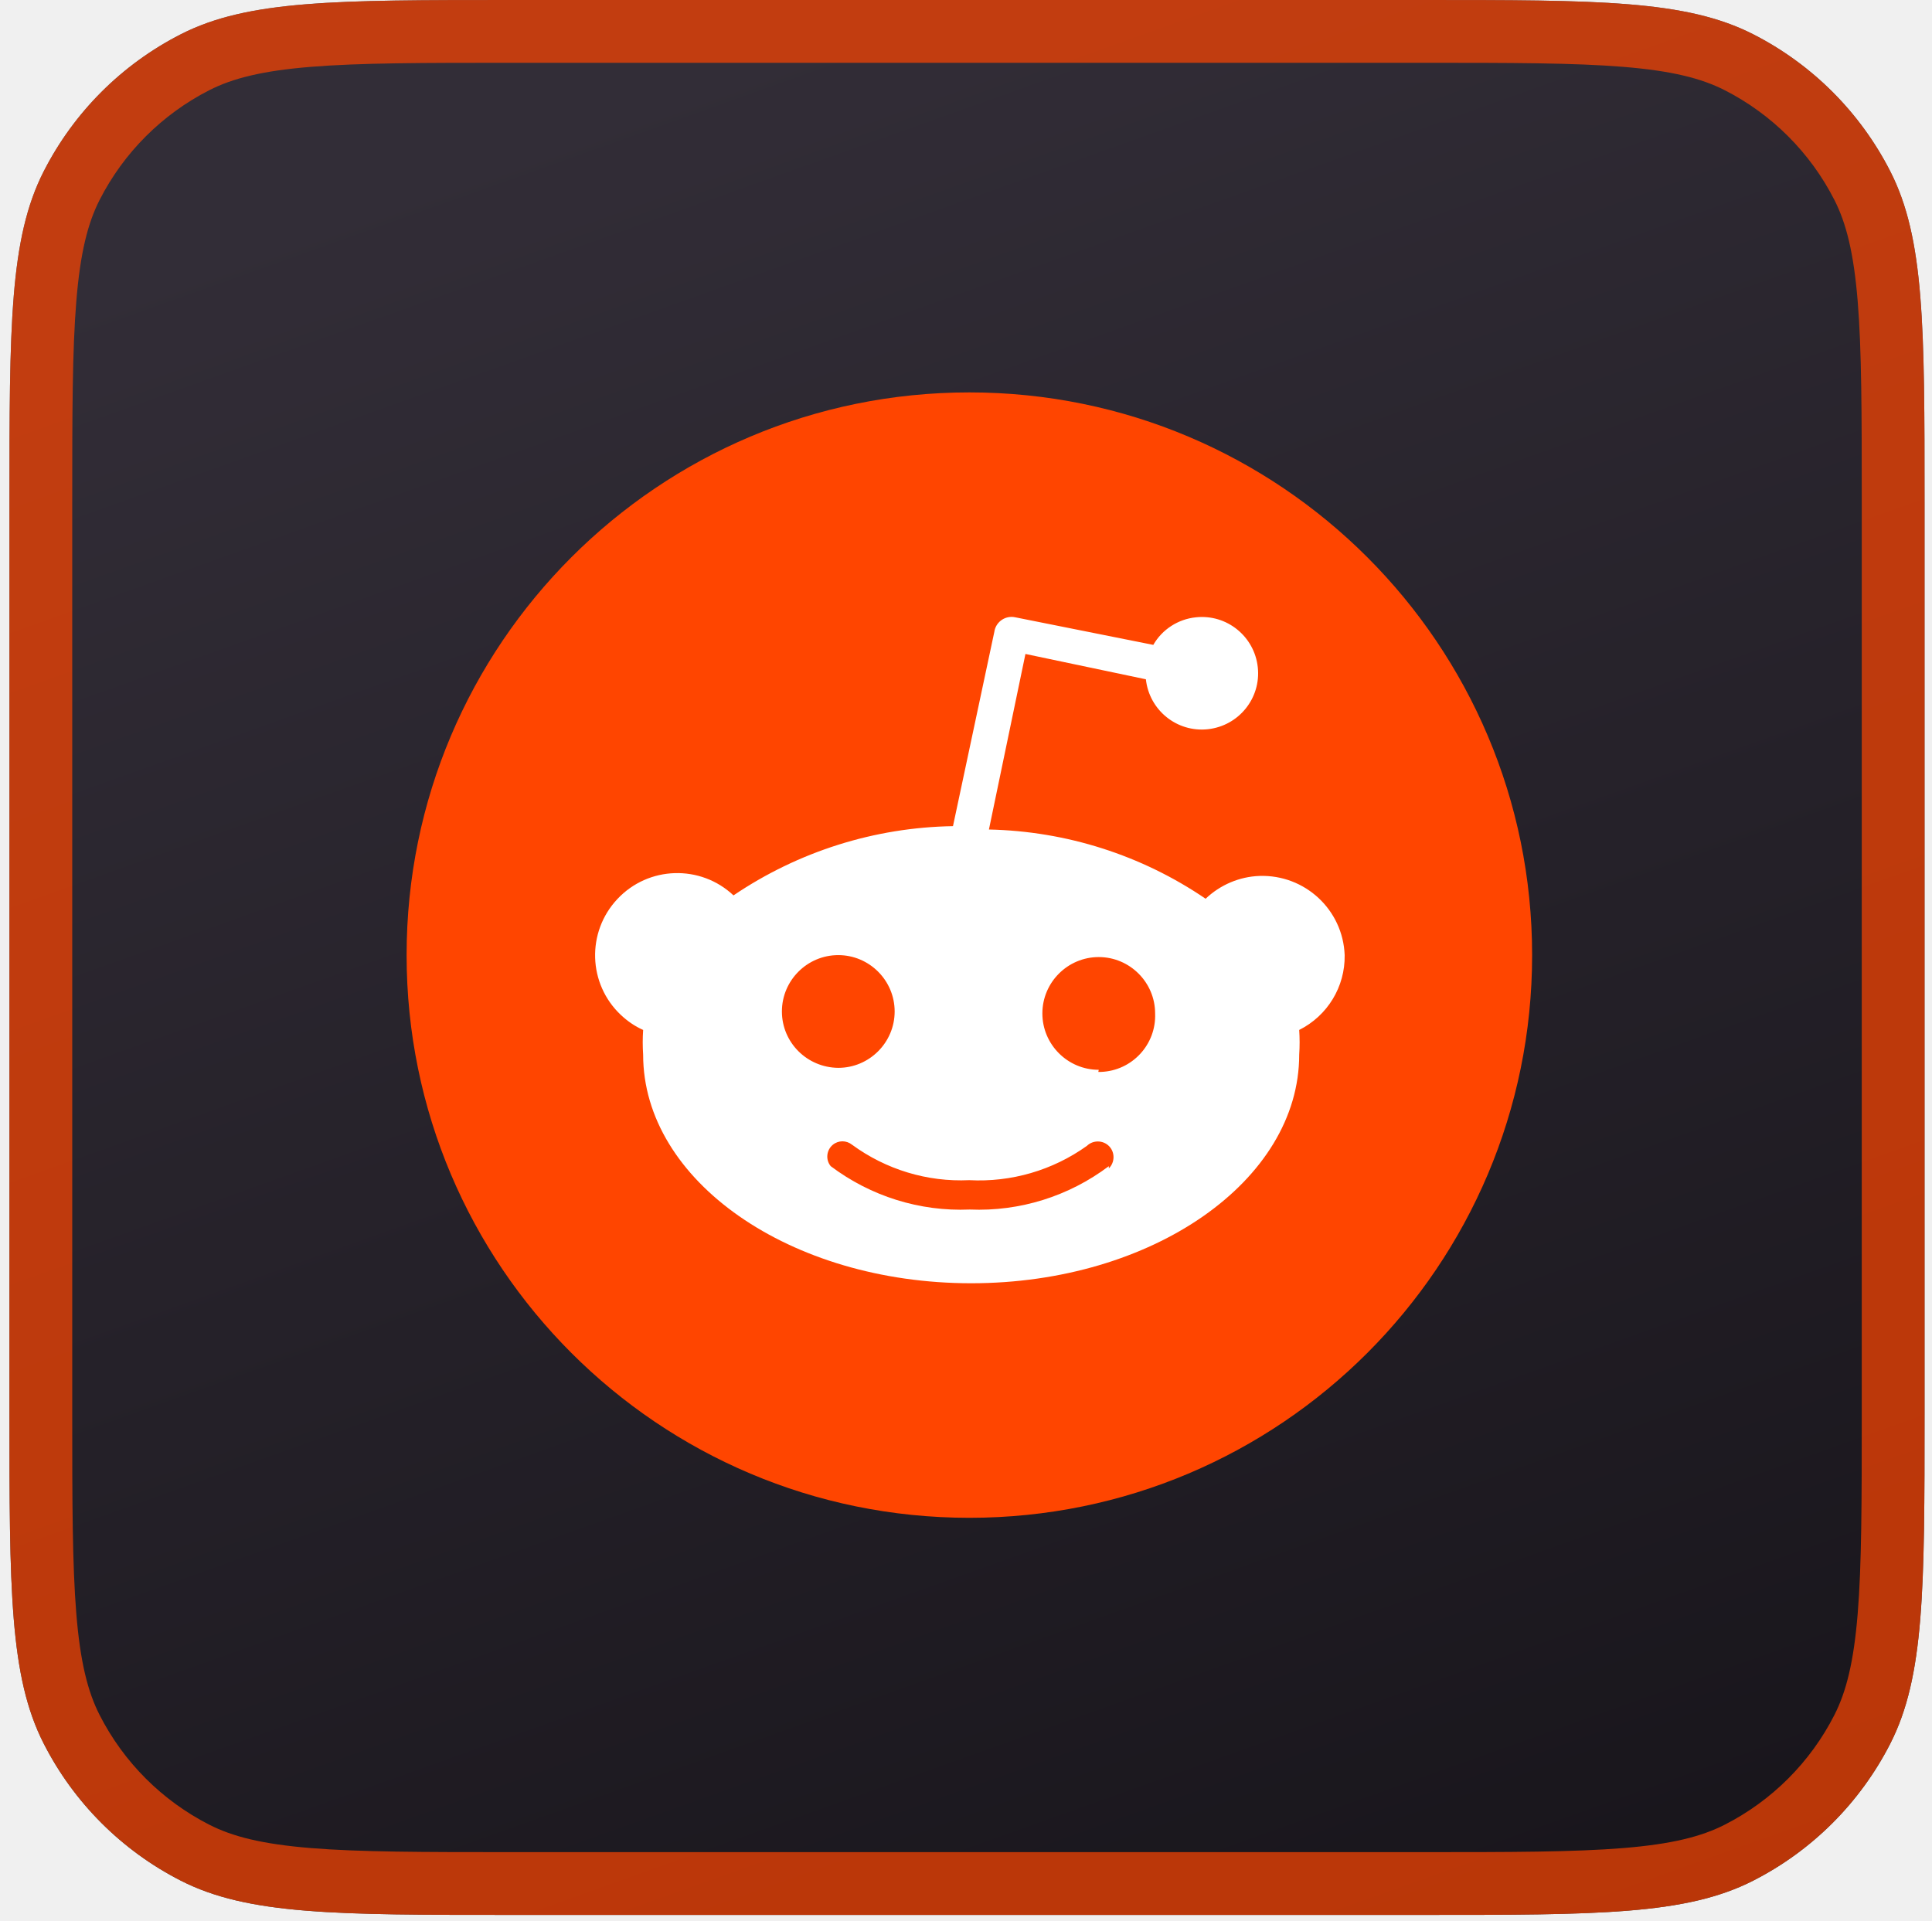
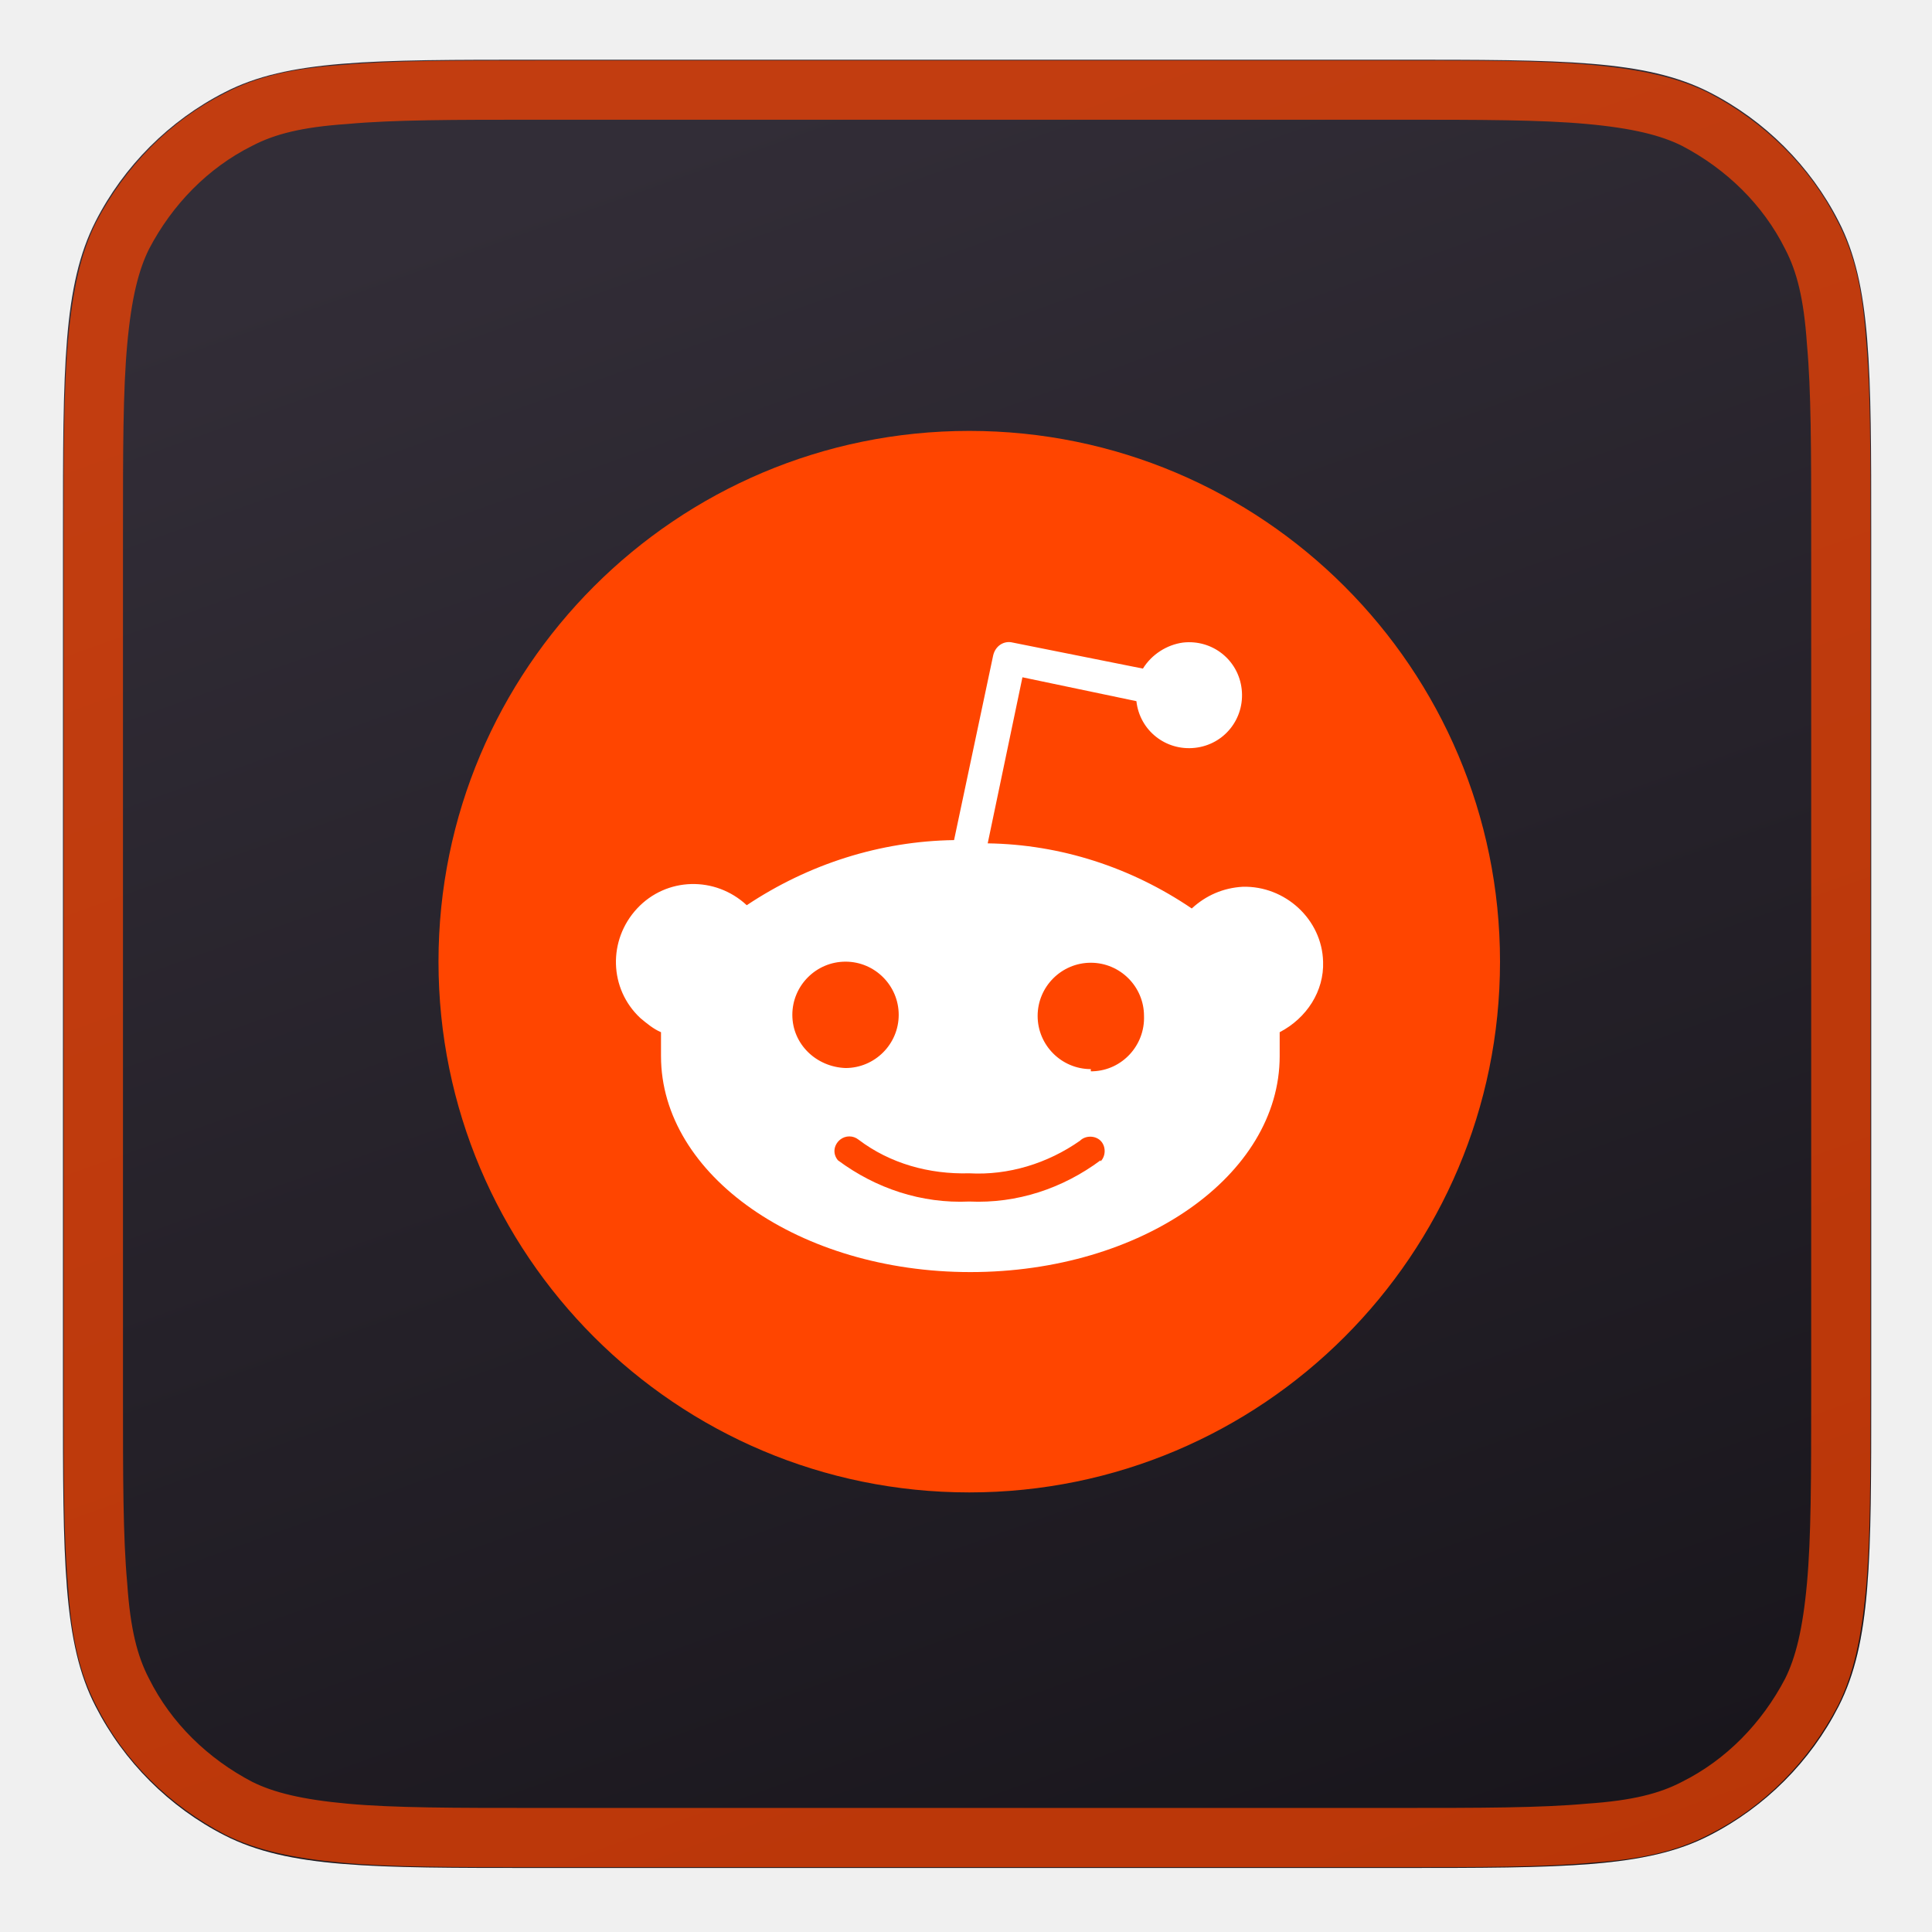
- <svg xmlns="http://www.w3.org/2000/svg" width="168" height="167" viewBox="0 0 168 167" fill="none">
-   <path d="M0.822 43.68C0.822 28.391 0.822 20.746 3.798 14.906C6.415 9.769 10.591 5.593 15.728 2.976C21.568 0 29.213 0 44.502 0L123.672 0C138.962 0 146.606 0 152.446 2.976C157.583 5.593 161.759 9.769 164.377 14.906C167.352 20.746 167.352 28.391 167.352 43.68L167.352 122.85C167.352 138.139 167.352 145.784 164.377 151.624C161.759 156.761 157.583 160.937 152.446 163.554C146.606 166.53 138.962 166.53 123.672 166.53L44.502 166.53C29.213 166.53 21.568 166.53 15.728 163.554C10.591 160.937 6.415 156.761 3.798 151.624C0.822 145.784 0.822 138.139 0.822 122.85L0.822 43.68Z" fill="url(#paint0_linear_1389_13510)" />
-   <path d="M0.822 43.68C0.822 28.391 0.822 20.746 3.798 14.906C6.415 9.769 10.591 5.593 15.728 2.976C21.568 0 29.213 0 44.502 0L123.672 0C138.962 0 146.606 0 152.446 2.976C157.583 5.593 161.759 9.769 164.377 14.906C167.352 20.746 167.352 28.391 167.352 43.68L167.352 122.85C167.352 138.139 167.352 145.784 164.377 151.624C161.759 156.761 157.583 160.937 152.446 163.554C146.606 166.53 138.962 166.53 123.672 166.53L44.502 166.53C29.213 166.53 21.568 166.53 15.728 163.554C10.591 160.937 6.415 156.761 3.798 151.624C0.822 145.784 0.822 138.139 0.822 122.85L0.822 43.68Z" fill="url(#paint1_linear_1389_13510)" />
-   <path d="M164.622 43.68L164.622 122.85C164.622 130.54 164.62 136.143 164.259 140.558C163.901 144.942 163.203 147.914 161.944 150.385C159.589 155.008 155.83 158.766 151.207 161.122C148.736 162.381 145.764 163.079 141.381 163.437C136.965 163.798 131.362 163.8 123.672 163.8L44.502 163.8C36.812 163.8 31.209 163.798 26.794 163.437C22.41 163.079 19.439 162.381 16.968 161.122C12.345 158.766 8.586 155.008 6.23 150.385C4.971 147.914 4.273 144.942 3.915 140.558C3.554 136.143 3.552 130.54 3.552 122.85L3.552 43.68C3.552 35.99 3.554 30.387 3.915 25.972C4.273 21.588 4.971 18.616 6.23 16.145C8.586 11.522 12.345 7.764 16.968 5.408C19.439 4.149 22.41 3.451 26.794 3.093C31.209 2.732 36.812 2.73 44.502 2.73L123.672 2.73C131.362 2.73 136.965 2.732 141.381 3.093C145.764 3.451 148.736 4.149 151.207 5.408C155.83 7.764 159.589 11.522 161.944 16.145C163.203 18.616 163.901 21.588 164.259 25.972C164.62 30.387 164.622 35.99 164.622 43.68Z" stroke="#FF4500" stroke-opacity="0.7" stroke-width="5.46" />
-   <path d="M84.293 131.996C111.319 131.996 133.228 110.086 133.228 83.06C133.228 56.034 111.319 34.125 84.293 34.125C57.267 34.125 35.357 56.034 35.357 83.06C35.357 110.086 57.267 131.996 84.293 131.996Z" fill="#FF4500" />
-   <path d="M116.927 83.061C116.781 79.12 113.472 76.043 109.519 76.176C107.768 76.237 106.101 76.955 104.836 78.159C99.265 74.364 92.721 72.284 85.994 72.138L89.169 56.872L99.642 59.074C99.934 61.762 102.343 63.708 105.031 63.416C107.719 63.124 109.665 60.716 109.373 58.028C109.081 55.34 106.673 53.393 103.985 53.685C102.44 53.843 101.053 54.744 100.287 56.082L88.293 53.685C87.478 53.503 86.663 54.014 86.481 54.841V54.865L82.868 71.846C76.056 71.956 69.427 74.048 63.783 77.867C60.912 75.167 56.387 75.301 53.687 78.183C50.987 81.054 51.12 85.579 54.003 88.279C54.563 88.802 55.208 89.252 55.925 89.569C55.877 90.286 55.877 91.004 55.925 91.722C55.925 102.681 68.697 111.598 84.45 111.598C100.202 111.598 112.974 102.694 112.974 91.722C113.022 91.004 113.022 90.286 112.974 89.569C115.431 88.34 116.976 85.81 116.927 83.061ZM67.992 87.963C67.992 85.263 70.193 83.061 72.894 83.061C75.594 83.061 77.796 85.263 77.796 87.963C77.796 90.663 75.594 92.865 72.894 92.865C70.181 92.841 67.992 90.663 67.992 87.963ZM96.419 101.416C92.94 104.032 88.683 105.37 84.328 105.187C79.973 105.37 75.716 104.032 72.237 101.416C71.775 100.857 71.86 100.018 72.419 99.555C72.906 99.154 73.599 99.154 74.098 99.555C77.042 101.708 80.63 102.803 84.279 102.633C87.928 102.827 91.529 101.781 94.509 99.653C95.044 99.13 95.92 99.142 96.443 99.677C96.966 100.212 96.954 101.088 96.419 101.611V101.416ZM95.543 93.035C92.843 93.035 90.641 90.834 90.641 88.133C90.641 85.433 92.843 83.231 95.543 83.231C98.243 83.231 100.445 85.433 100.445 88.133C100.554 90.834 98.45 93.109 95.75 93.218H95.506L95.543 93.035Z" fill="white" />
-   <defs>
-     <linearGradient id="paint0_linear_1389_13510" x1="75.83" y1="6.851" x2="128.256" y2="165.536" gradientUnits="userSpaceOnUse">
-       <stop stop-color="white" />
-       <stop offset="1" stop-color="#D7D7D7" />
-     </linearGradient>
-     <linearGradient id="paint1_linear_1389_13510" x1="75.453" y1="0.53" x2="136.037" y2="170.053" gradientUnits="userSpaceOnUse">
-       <stop stop-color="#322D37" />
-       <stop offset="1" stop-color="#18151B" />
-     </linearGradient>
-   </defs>
+ <svg xmlns="http://www.w3.org/2000/svg" version="1.1" id="Layer_1" x="0px" y="0px" viewBox="0 0 178 178" style="enable-background:new 0 0 178 178;" xml:space="preserve">
+   <style type="text/css">
+ 	.st0{fill:url(#SVGID_1_);}
+ 	.st1{fill:url(#SVGID_00000130642041620644051120000013357867476144945061_);}
+ 	.st2{fill:none;stroke:#FF4500;stroke-width:5.46;stroke-opacity:0.7;}
+ 	.st3{fill:#FF4500;}
+ 	.st4{fill:#FFFFFF;}
+ </style>
+   <linearGradient id="SVGID_1_" gradientUnits="userSpaceOnUse" x1="65.513" y1="161.479" x2="117.94" y2="2.794" gradientTransform="matrix(1 0 0 -1 0 178.89)">
+     <stop offset="0" style="stop-color:#FFFFFF" />
+     <stop offset="1" style="stop-color:#D7D7D7" />
+   </linearGradient>
+   <path class="st0" d="M5.8,49.2c0-15.3,0-22.9,3-28.8c2.6-5.1,6.8-9.3,11.9-11.9c5.8-3,13.5-3,28.8-3h79.2c15.3,0,22.9,0,28.8,3  c5.1,2.6,9.3,6.8,11.9,11.9c3,5.8,3,13.5,3,28.8v79.2c0,15.3,0,22.9-3,28.8c-2.6,5.1-6.8,9.3-11.9,11.9c-5.8,3-13.5,3-28.8,3H49.5  c-15.3,0-22.9,0-28.8-3c-5.1-2.6-9.3-6.8-11.9-11.9c-3-5.8-3-13.5-3-28.8V49.2z" />
+   <linearGradient id="SVGID_00000119087595873995212020000001587960340158853031_" gradientUnits="userSpaceOnUse" x1="61.89" y1="166.226" x2="122.475" y2="-3.297" gradientTransform="matrix(1 0 0 -1 0 178.89)">
+     <stop offset="0" style="stop-color:#322D37" />
+     <stop offset="1" style="stop-color:#18151B" />
+   </linearGradient>
+   <path style="fill:url(#SVGID_00000119087595873995212020000001587960340158853031_);" d="M5.8,49.2c0-15.3,0-22.9,3-28.8  c2.6-5.1,6.8-9.3,11.9-11.9c5.8-3,13.5-3,28.8-3h79.2c15.3,0,22.9,0,28.8,3c5.1,2.6,9.3,6.8,11.9,11.9c3,5.8,3,13.5,3,28.8v79.2  c0,15.3,0,22.9-3,28.8c-2.6,5.1-6.8,9.3-11.9,11.9c-5.8,3-13.5,3-28.8,3H49.5c-15.3,0-22.9,0-28.8-3c-5.1-2.6-9.3-6.8-11.9-11.9  c-3-5.8-3-13.5-3-28.8V49.2z" />
+   <path class="st2" d="M169.6,49.2v79.2c0,7.7,0,13.3-0.4,17.7c-0.4,4.4-1.1,7.4-2.3,9.8c-2.4,4.6-6.1,8.4-10.7,10.7  c-2.5,1.3-5.4,2-9.8,2.3c-4.4,0.4-10,0.4-17.7,0.4H49.5c-7.7,0-13.3,0-17.7-0.4c-4.4-0.4-7.4-1.1-9.8-2.3  c-4.6-2.4-8.4-6.1-10.7-10.7c-1.3-2.5-2-5.4-2.3-9.8c-0.4-4.4-0.4-10-0.4-17.7V49.2c0-7.7,0-13.3,0.4-17.7c0.4-4.4,1.1-7.4,2.3-9.8  c2.4-4.6,6.1-8.4,10.7-10.7c2.5-1.3,5.4-2,9.8-2.3c4.4-0.4,10-0.4,17.7-0.4h79.2c7.7,0,13.3,0,17.7,0.4c4.4,0.4,7.4,1.1,9.8,2.3  c4.6,2.4,8.4,6.1,10.7,10.7c1.3,2.5,2,5.4,2.3,9.8C169.6,35.9,169.6,41.5,169.6,49.2z" />
+   <path class="st3" d="M89.3,137.5c27,0,48.9-21.9,48.9-48.9c0-27-21.9-48.9-48.9-48.9c-27,0-48.9,21.9-48.9,48.9  C40.4,115.6,62.3,137.5,89.3,137.5z" />
+   <path class="st4" d="M121.9,88.6c-0.1-3.9-3.5-7-7.4-6.9c-1.8,0.1-3.4,0.8-4.7,2c-5.6-3.8-12.1-5.9-18.8-6l3.2-15.3l10.5,2.2  c0.3,2.7,2.7,4.6,5.4,4.3c2.7-0.3,4.6-2.7,4.3-5.4c-0.3-2.7-2.7-4.6-5.4-4.3c-1.5,0.2-2.9,1.1-3.7,2.4l-12-2.4  c-0.8-0.2-1.6,0.3-1.8,1.2v0l-3.6,17c-6.8,0.1-13.4,2.2-19.1,6c-2.9-2.7-7.4-2.6-10.1,0.3c-2.7,2.9-2.6,7.4,0.3,10.1  c0.6,0.5,1.2,1,1.9,1.3c0,0.7,0,1.4,0,2.2c0,11,12.8,19.9,28.5,19.9c15.8,0,28.5-8.9,28.5-19.9c0-0.7,0-1.4,0-2.2  C120.4,93.8,122,91.3,121.9,88.6z M73,93.5c0-2.7,2.2-4.9,4.9-4.9s4.9,2.2,4.9,4.9c0,2.7-2.2,4.9-4.9,4.9C75.2,98.3,73,96.2,73,93.5  z M101.4,106.9c-3.5,2.6-7.7,4-12.1,3.8c-4.4,0.2-8.6-1.2-12.1-3.8c-0.5-0.6-0.4-1.4,0.2-1.9c0.5-0.4,1.2-0.4,1.7,0  c2.9,2.2,6.5,3.2,10.2,3.1c3.6,0.2,7.2-0.9,10.2-3c0.5-0.5,1.4-0.5,1.9,0c0.5,0.5,0.5,1.4,0,1.9V106.9z M100.5,98.5  c-2.7,0-4.9-2.2-4.9-4.9c0-2.7,2.2-4.9,4.9-4.9s4.9,2.2,4.9,4.9c0.1,2.7-2,5-4.7,5.1h-0.2L100.5,98.5z" />
</svg>
